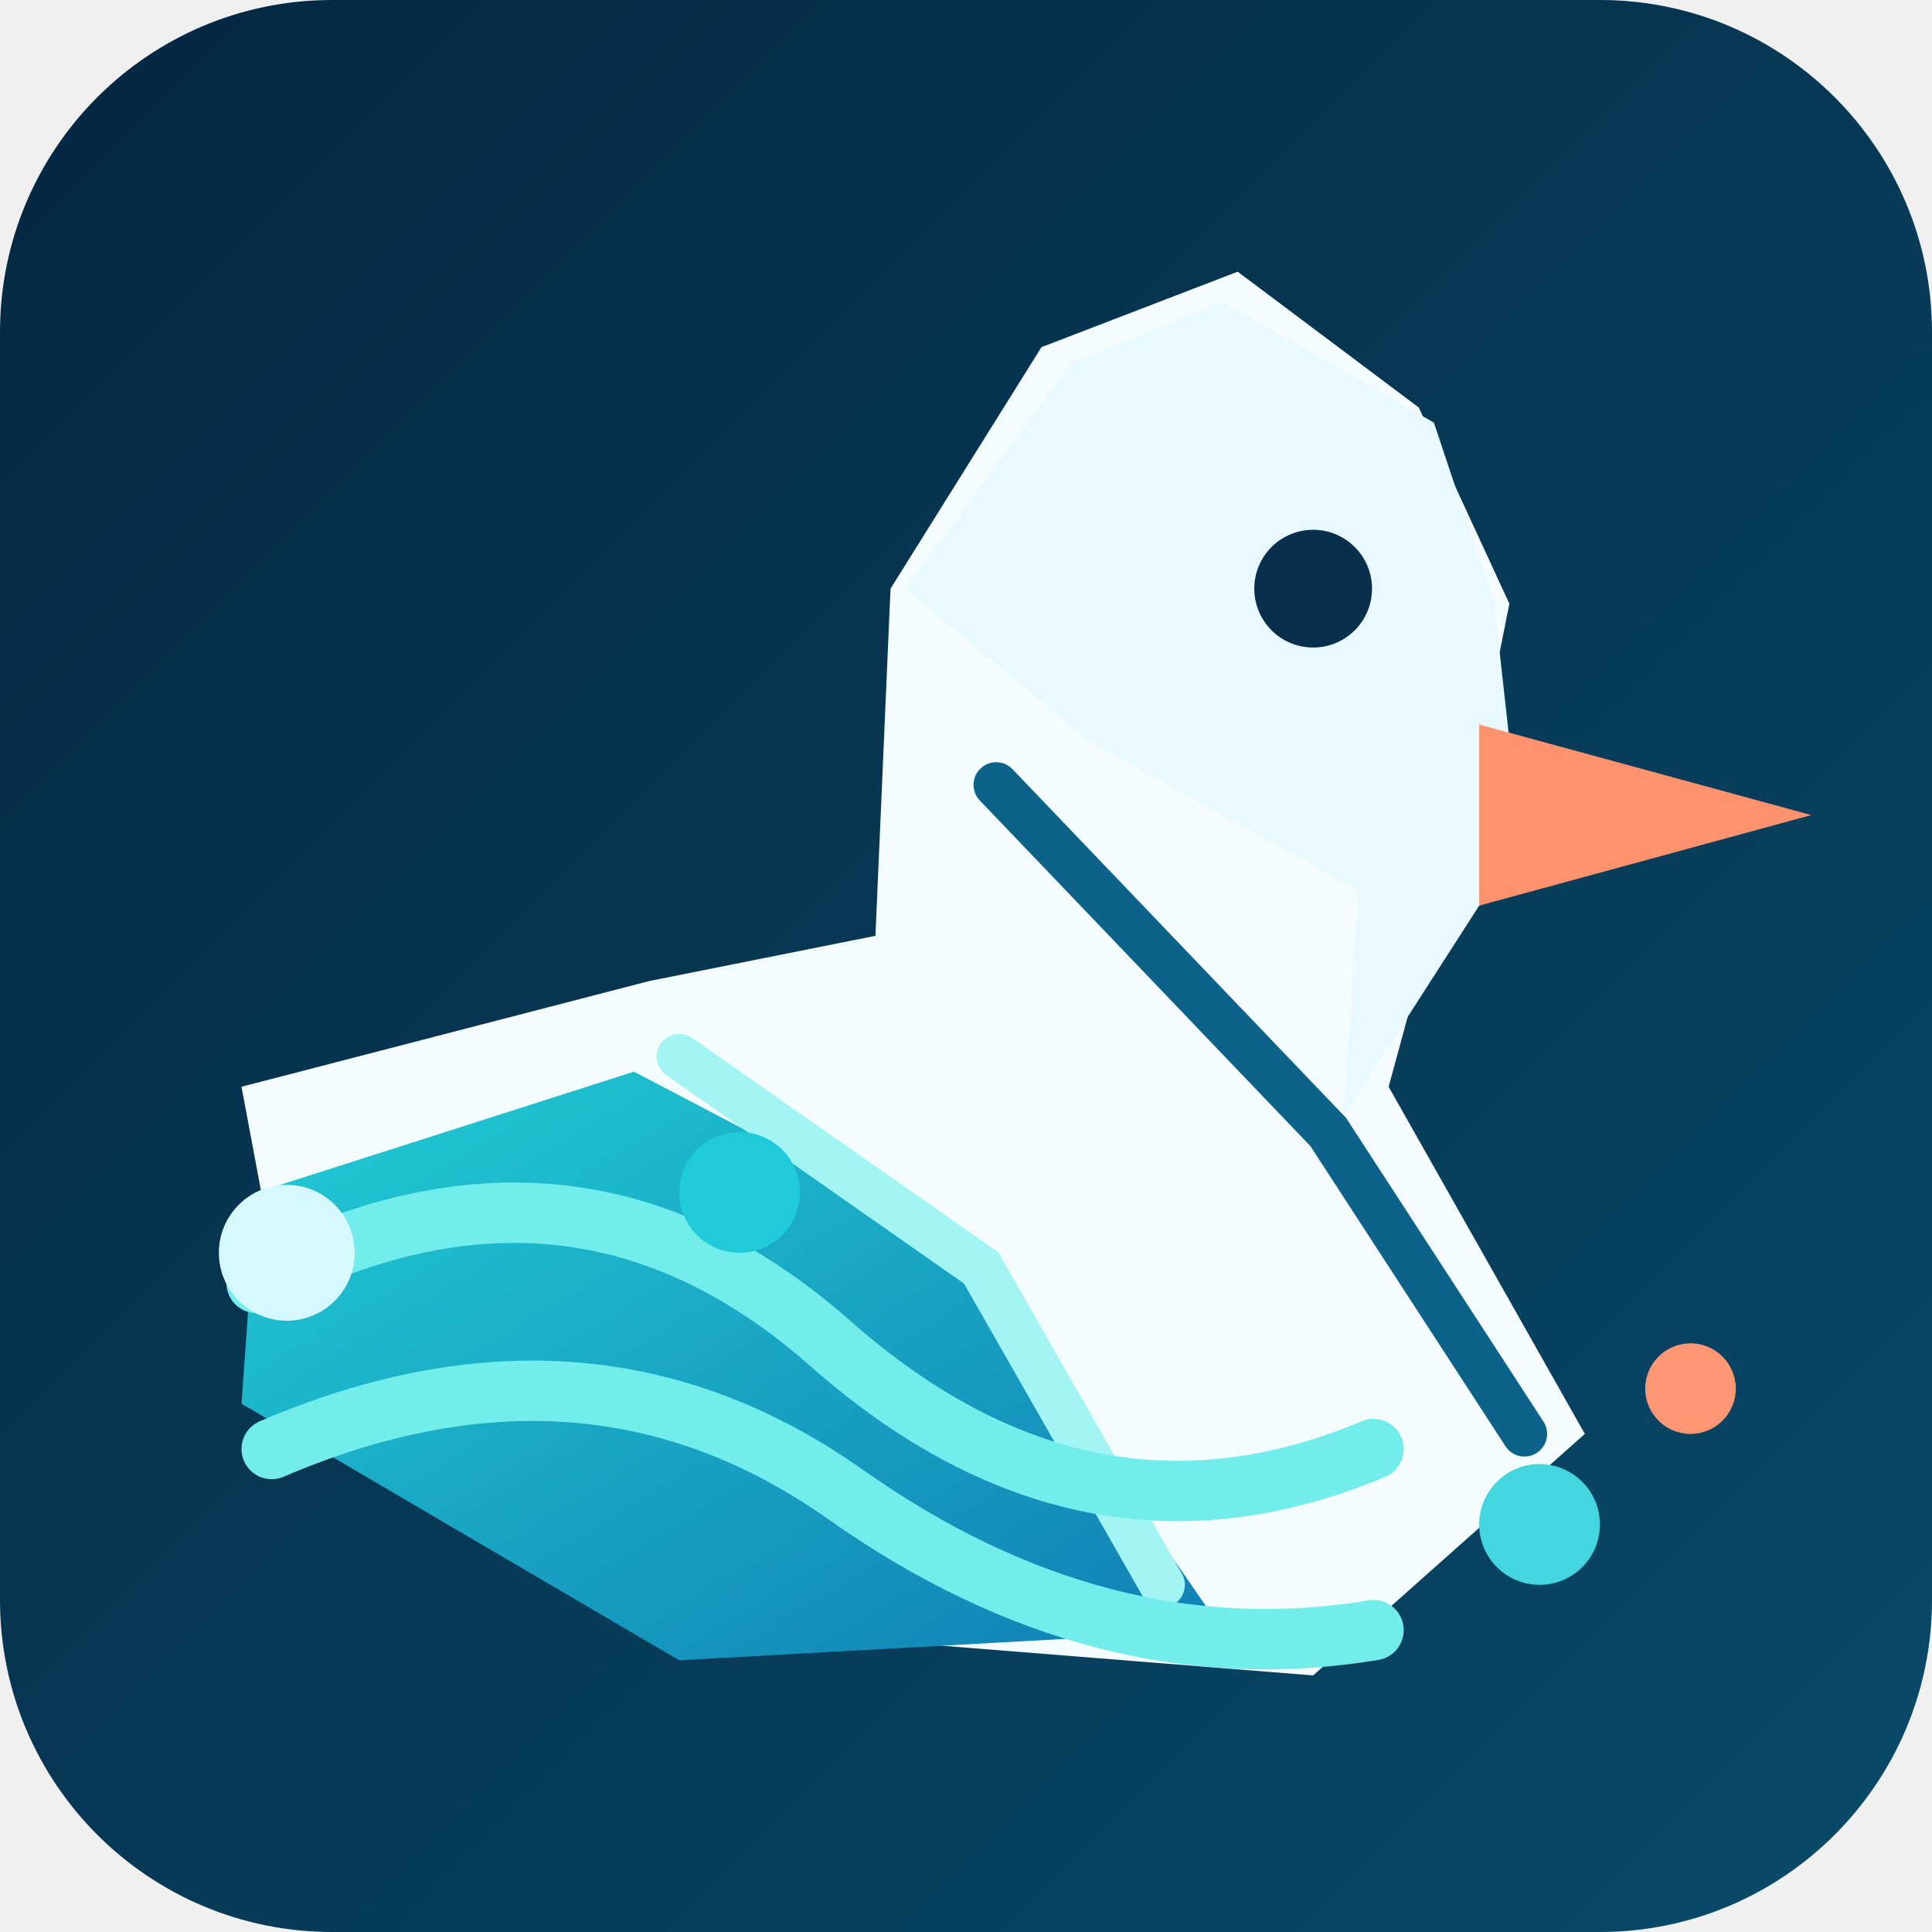
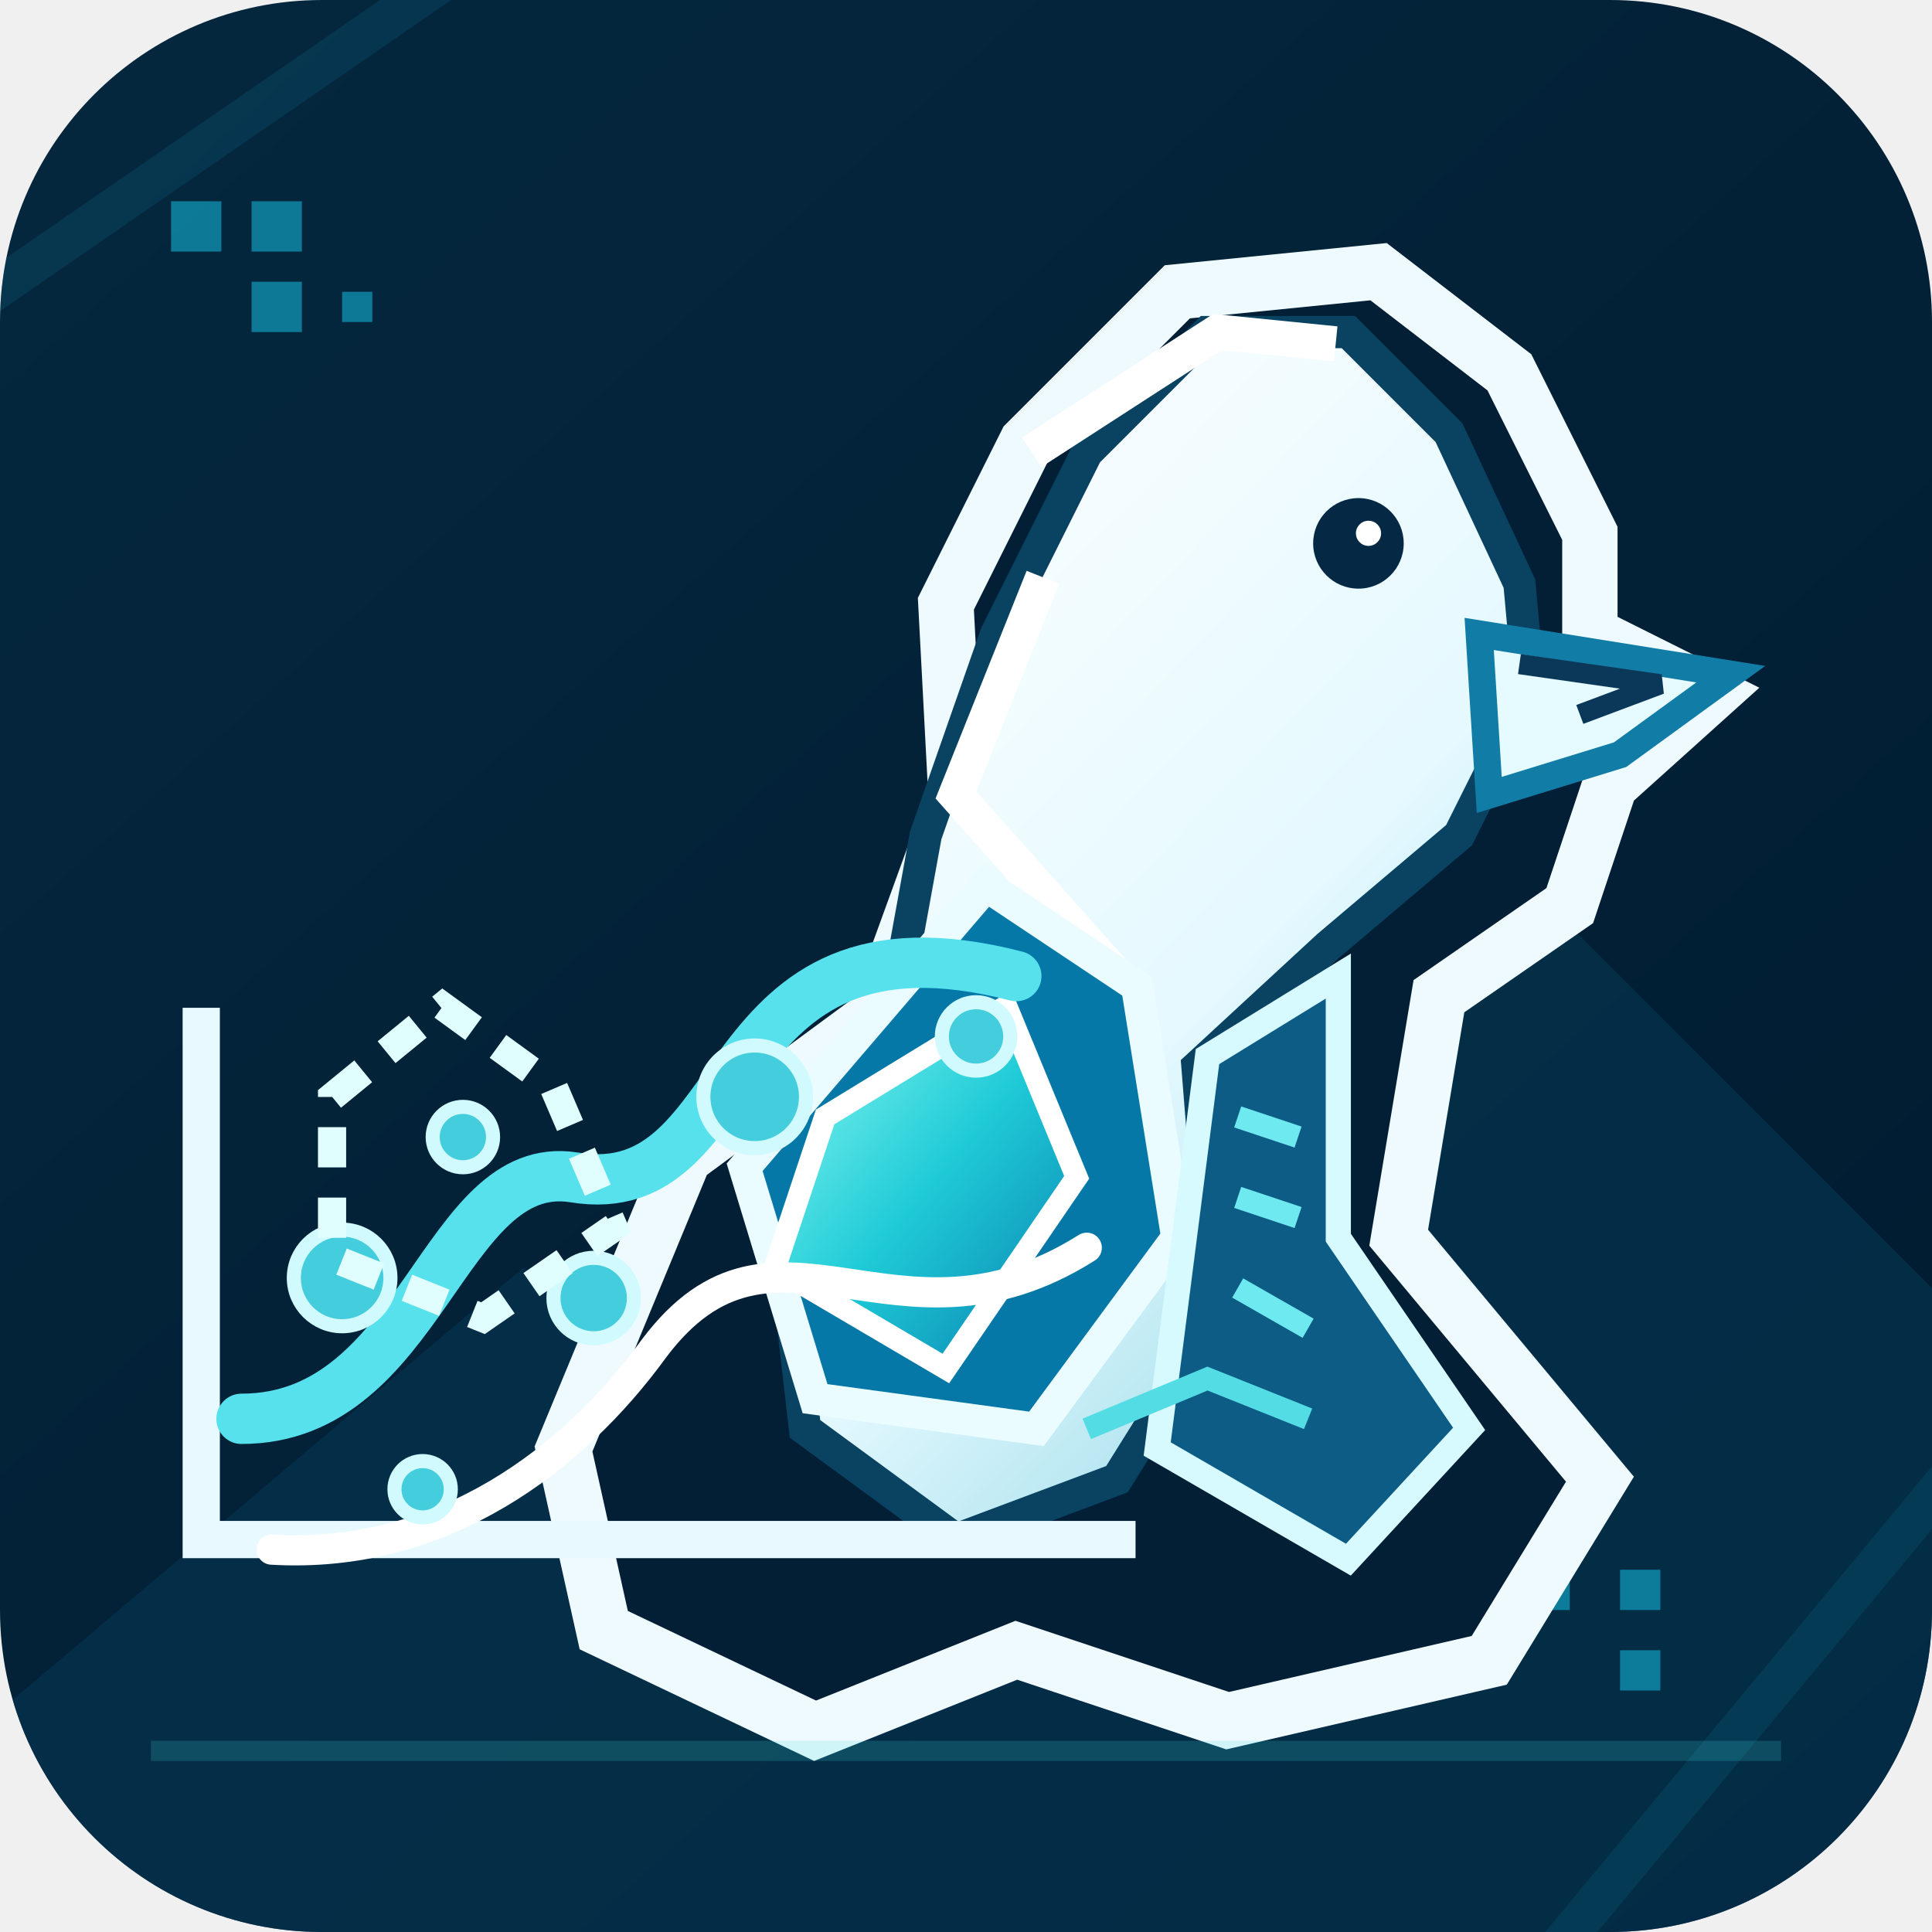
- <svg xmlns="http://www.w3.org/2000/svg" viewBox="0 0 128 128" role="img" aria-label="DuckFlow icon">
+ <svg xmlns="http://www.w3.org/2000/svg" viewBox="0 0 192 192" role="img" aria-label="DuckFlow logo">
  <defs>
-     <linearGradient id="bg" x1="0" y1="0" x2="1" y2="1">
-       <stop stop-color="#052742" />
-       <stop offset="1" stop-color="#094a69" />
+     <linearGradient id="bg" x1="0" y1="0" x2=".9" y2="1">
+       <stop stop-color="#05283f" />
+       <stop offset="1" stop-color="#001b30" />
    </linearGradient>
-     <linearGradient id="wing" x1="0" y1="0" x2="1" y2="1">
-       <stop stop-color="#21cdd5" />
-       <stop offset="1" stop-color="#117eb4" />
+     <linearGradient id="white" x1="0" y1="0" x2=".65" y2="1">
+       <stop stop-color="#ffffff" />
+       <stop offset=".65" stop-color="#e5f9ff" />
+       <stop offset="1" stop-color="#9cdce9" />
    </linearGradient>
+     <linearGradient id="aqua" x1="0" y1="0" x2="1" y2="1">
+       <stop stop-color="#8ffbf2" />
+       <stop offset=".5" stop-color="#1fcbd7" />
+       <stop offset="1" stop-color="#087cae" />
+     </linearGradient>
+     <clipPath id="rounded">
+       <rect width="192" height="192" rx="32" />
+     </clipPath>
  </defs>
-   <rect x="0" y="0" width="128" height="128" rx="22" fill="url(#bg)" />
-   <path d="M16 72L43 65L58 62L59 39L69 23L82 18L94 27L100 40L98 50L92 72L105 95L87 111L62 109L42 97L19 88Z" fill="#f5fcff" />
-   <path d="M17 79L42 71L63 82L81 108L45 110L16 93Z" fill="url(#wing)" />
-   <path d="M60 39L71 24L81 20L95 28L99 40L100 49L114 53L98 60L89 74L90 59L72 49Z" fill="#e8f9ff" />
-   <path d="M98 48L120 54L98 60Z" fill="#ff926f" />
-   <circle cx="87" cy="39" r="3.9" fill="#082f4b" />
-   <path d="M66 52L88 75L101 95" fill="none" stroke="#0d628a" stroke-width="3" stroke-linecap="round" />
-   <path d="M45 70L65 84L77 105" fill="none" stroke="#a3f5f4" stroke-width="3" stroke-linecap="round" />
-   <g stroke="#73edeb" stroke-width="4" fill="none" stroke-linecap="round">
-     <path d="M17 85Q38 74 55 89T91 96" />
-     <path d="M18 96Q39 87 56 99T91 108" />
+   <g clip-path="url(#rounded)">
+     <rect width="192" height="192" fill="url(#bg)" />
+     <path d="M0 170L52 126L99 152L152 88L192 128V192H0Z" fill="#053450" opacity=".65" />
+     <path d="M-8 34L50 -6M152 197L206 132" stroke="#0a6382" stroke-width="4" opacity=".25" />
+     <g fill="#14bde0" opacity=".55">
+       <rect x="17" y="20" width="5" height="5" />
+       <rect x="25" y="20" width="5" height="5" />
+       <rect x="25" y="28" width="5" height="5" />
+       <rect x="34" y="29" width="3" height="3" />
+       <rect x="152" y="156" width="4" height="4" />
+       <rect x="161" y="156" width="4" height="4" />
+       <rect x="161" y="164" width="4" height="4" />
+     </g>
+     <path d="M56 144L68 115L87 101L95 79L94 60L102 44L117 29L137 27L150 37L158 53L158 63L170 69L160 78L156 90L143 99L139 123L159 147L148 165L122 171L101 164L81 172L60 162Z" fill="#031f35" stroke="#effaff" stroke-width="5.5" stroke-linejoin="miter" />
+     <path d="M92 83L99 63L108 45L120 33L134 33L144 43L151 58L152 69L145 83L132 94L119 106L121 131L111 147L95 153L80 142L77 116L88 105Z" fill="url(#white)" stroke="#0a4262" stroke-width="3.2" stroke-linejoin="miter" />
+     <path d="M147 63L172 67L161 75L148 79Z" fill="#e6fbff" stroke="#117ca6" stroke-width="2.7" stroke-linejoin="miter" />
+     <path d="M151 66L165 68L157 71" fill="none" stroke="#0b3859" stroke-width="2" />
+     <circle cx="135" cy="54" r="4.5" fill="#052944" />
+     <circle cx="136" cy="53" r="1.25" fill="#ffffff" />
+     <path d="M104 44L121 33L131 34M103 59L95 79L111 97" fill="none" stroke="#ffffff" stroke-width="3.5" stroke-linecap="square" />
+     <path d="M98 88L113 98L117 123L103 142L81 139L74 116Z" fill="#0578a7" stroke="#eafcff" stroke-width="3.2" stroke-linejoin="miter" />
+     <path d="M82 111L100 100L107 117L94 136L77 126Z" fill="url(#aqua)" stroke="#ffffff" stroke-width="2.2" />
+     <path d="M120 105L133 97L133 123L146 142L134 155L115 144Z" fill="#0c5c86" stroke="#d6faff" stroke-width="2.5" />
+     <path d="M123 111L129 113M123 119L129 121M123 128L130 132" stroke="#6ee9ef" stroke-width="2.2" />
+     <path d="M20 153L20 102M20 153H111" fill="none" stroke="#e8faff" stroke-width="3.7" stroke-linecap="square" />
+     <path d="M24 141C42 141 44 115 57 117C75 120 70 89 101 97" fill="none" stroke="#56e1ed" stroke-width="5" stroke-linecap="round" />
+     <path d="M27 154C44 155 57 145 65 134C77 118 89 136 108 124" fill="none" stroke="#ffffff" stroke-width="3" stroke-linecap="round" />
+     <g fill="#43cddd" stroke="#d1faff" stroke-width="1.4">
+       <circle cx="34" cy="127" r="4.8" />
+       <circle cx="46" cy="113" r="3" />
+       <circle cx="59" cy="129" r="4" />
+       <circle cx="75" cy="109" r="5.1" />
+       <circle cx="97" cy="103" r="3.4" />
+       <circle cx="42" cy="148" r="2.8" />
+     </g>
+     <path d="M33 109L44 100L55 108L61 122L48 131L33 125Z" fill="none" stroke="#e1feff" stroke-width="2.8" stroke-dasharray="4 3" />
+     <path d="M108 142L120 137L130 141" fill="none" stroke="#53dce3" stroke-width="2.2" />
+     <path d="M15 174H177" stroke="#45dbe0" opacity=".18" stroke-width="2" />
  </g>
-   <circle cx="19" cy="83" r="4.5" fill="#d6f9ff" />
-   <circle cx="49" cy="79" r="4" fill="#21cada" />
-   <circle cx="102" cy="101" r="4" fill="#43d6de" />
-   <circle cx="112" cy="92" r="3" fill="#ff9774" />
</svg>
